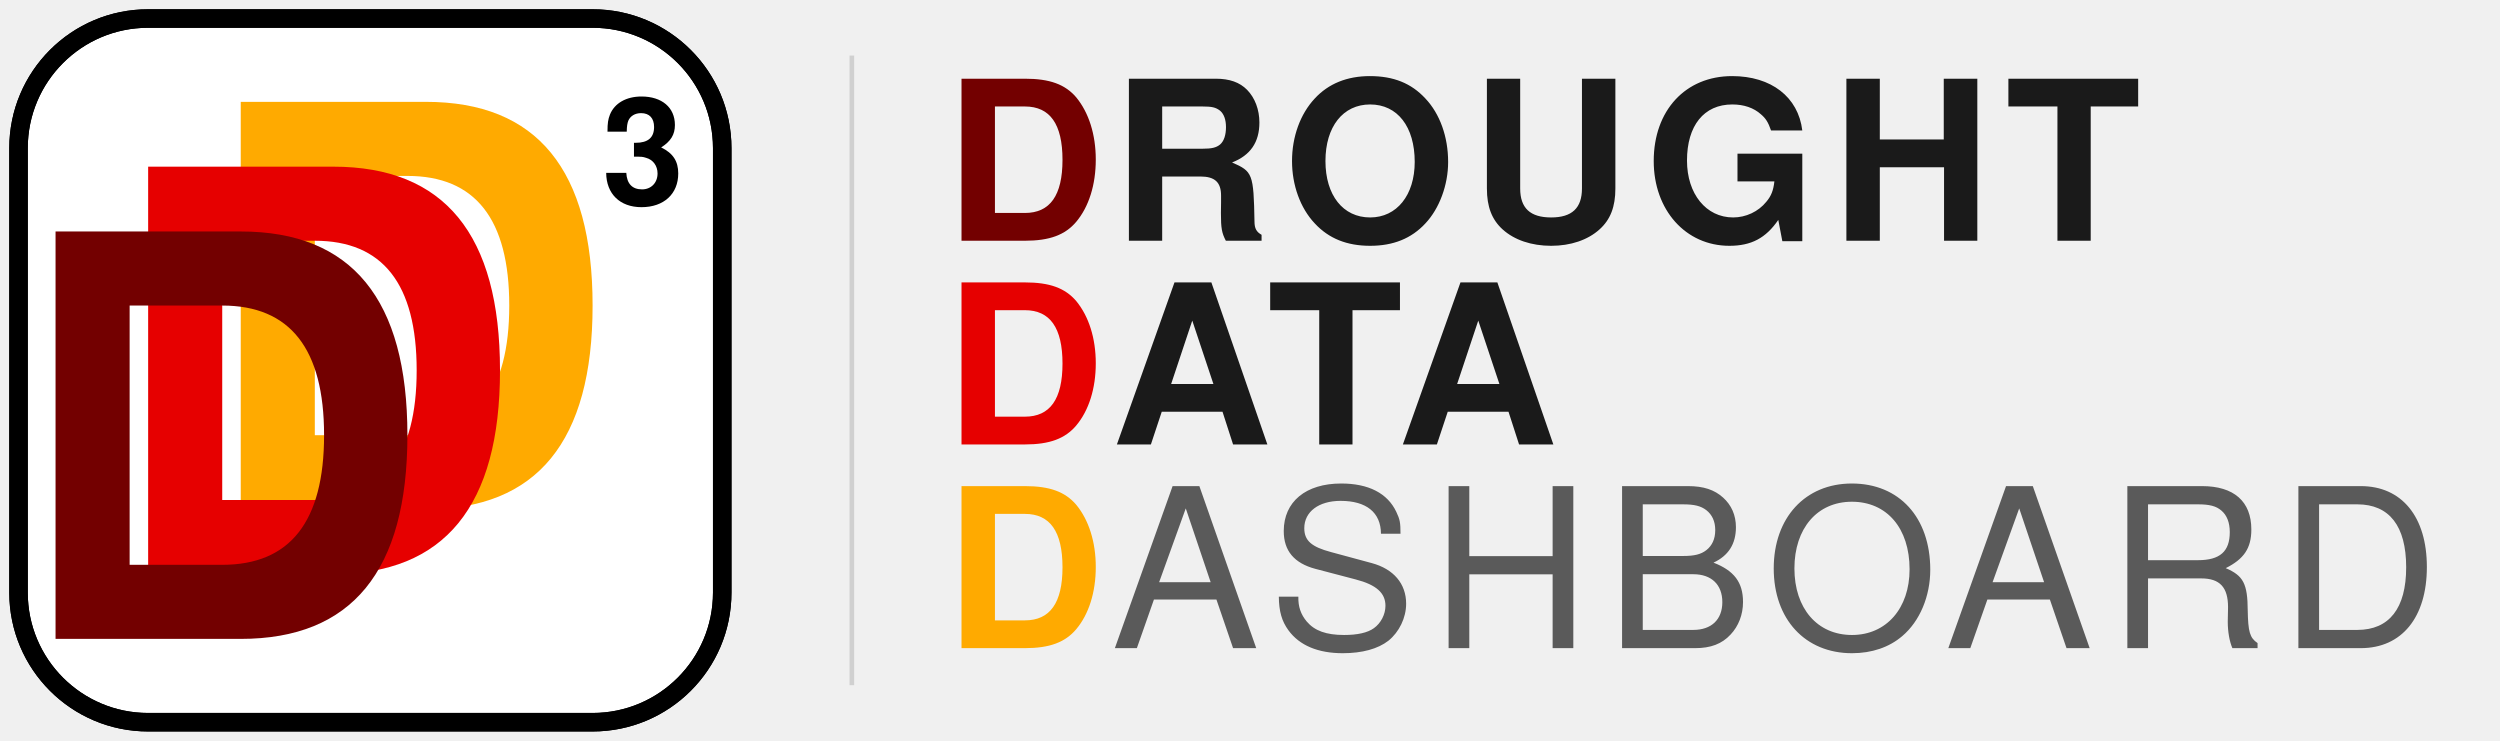
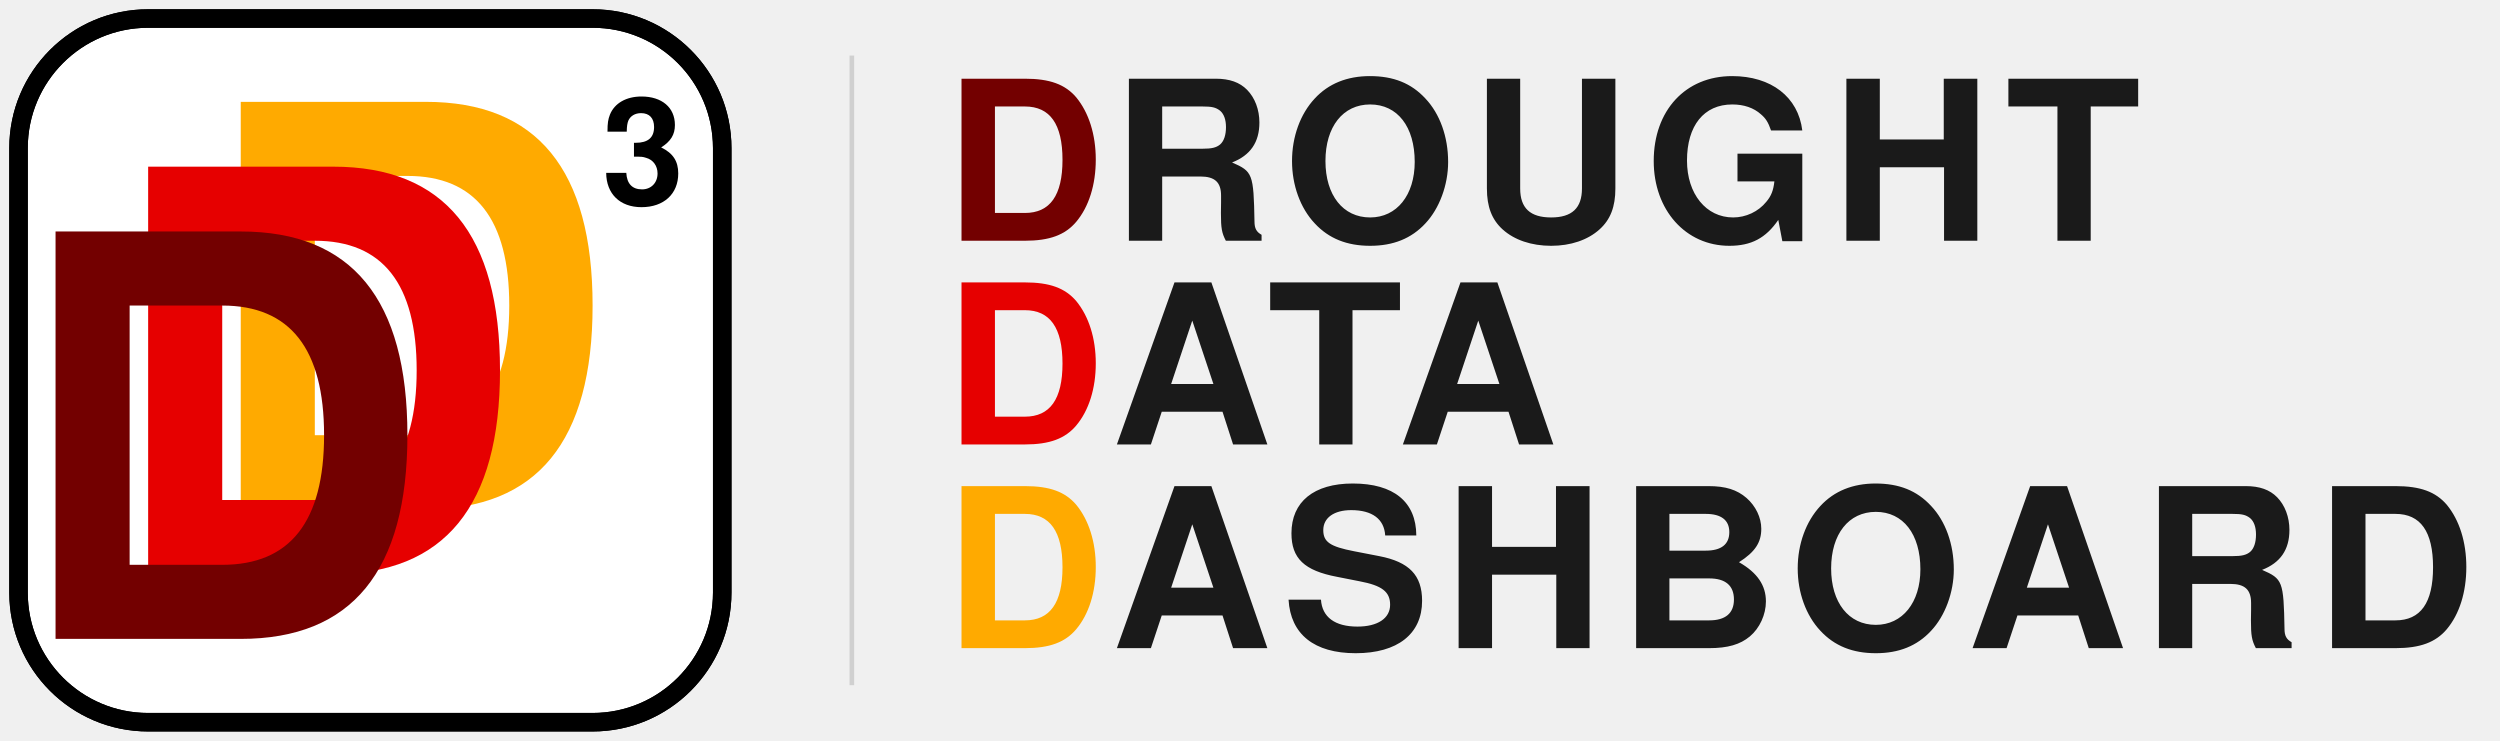
<svg xmlns="http://www.w3.org/2000/svg" viewBox="0 0 270 80">
  <defs>
    <clipPath id="box-clip">
      <rect x="2" y="2" width="76" height="76" rx="14" />
    </clipPath>
  </defs>
  <rect x="2" y="2" width="76" height="76" rx="14" fill="#ffffff" stroke="#000000" stroke-width="2" />
  <g clip-path="url(#box-clip)">
    <path fill-rule="evenodd" d="M26 11 L46 11 Q64 11 64 33 Q64 55 46 55 L26 55 Z          M34 19 L44 19 Q55 19 55 33 Q55 47 44 47 L34 47 Z" fill="#FFAA00" />
    <path fill-rule="evenodd" d="M16 18 L36 18 Q54 18 54 40 Q54 62 36 62 L16 62 Z          M24 26 L34 26 Q45 26 45 40 Q45 54 34 54 L24 54 Z" fill="#E60000" />
    <path fill-rule="evenodd" d="M6 25 L26 25 Q44 25 44 47 Q44 69 26 69 L6 69 Z          M14 33 L24 33 Q35 33 35 47 Q35 61 24 61 L14 61 Z" fill="#730000" />
    <text x="65" y="22" font-family="Helvetica Neue, Helvetica, Arial, sans-serif" font-size="16" font-weight="700" fill="#000000">3</text>
  </g>
  <rect x="2" y="2" width="76" height="76" rx="14" fill="none" stroke="#000000" stroke-width="2" />
  <line x1="92" y1="6" x2="92" y2="74" stroke="#d0d0d0" stroke-width="0.5" />
  <text x="102" y="26" font-family="Helvetica Neue, Helvetica, Arial, sans-serif" font-size="24" font-weight="700" fill="#730000">D</text>
  <text x="120" y="26" font-family="Helvetica Neue, Helvetica, Arial, sans-serif" font-size="24" font-weight="600" letter-spacing="1.5" fill="#1a1a1a">ROUGHT</text>
  <text x="102" y="48" font-family="Helvetica Neue, Helvetica, Arial, sans-serif" font-size="24" font-weight="700" fill="#E60000">D</text>
  <text x="120" y="48" font-family="Helvetica Neue, Helvetica, Arial, sans-serif" font-size="24" font-weight="600" letter-spacing="1.5" fill="#1a1a1a">ATA</text>
  <text x="102" y="70" font-family="Helvetica Neue, Helvetica, Arial, sans-serif" font-size="24" font-weight="700" fill="#FFAA00">D</text>
-   <text x="120" y="70" font-family="Helvetica Neue, Helvetica, Arial, sans-serif" font-size="24" font-weight="400" letter-spacing="1.5" fill="#5a5a5a">ASHBOARD</text>
+   <text x="120" y="70" font-family="Helvetica Neue, Helvetica, Arial, sans-serif" font-size="24" font-weight="600" letter-spacing="1.5" fill="#1a1a1a">ASHBOARD</text>
</svg>
